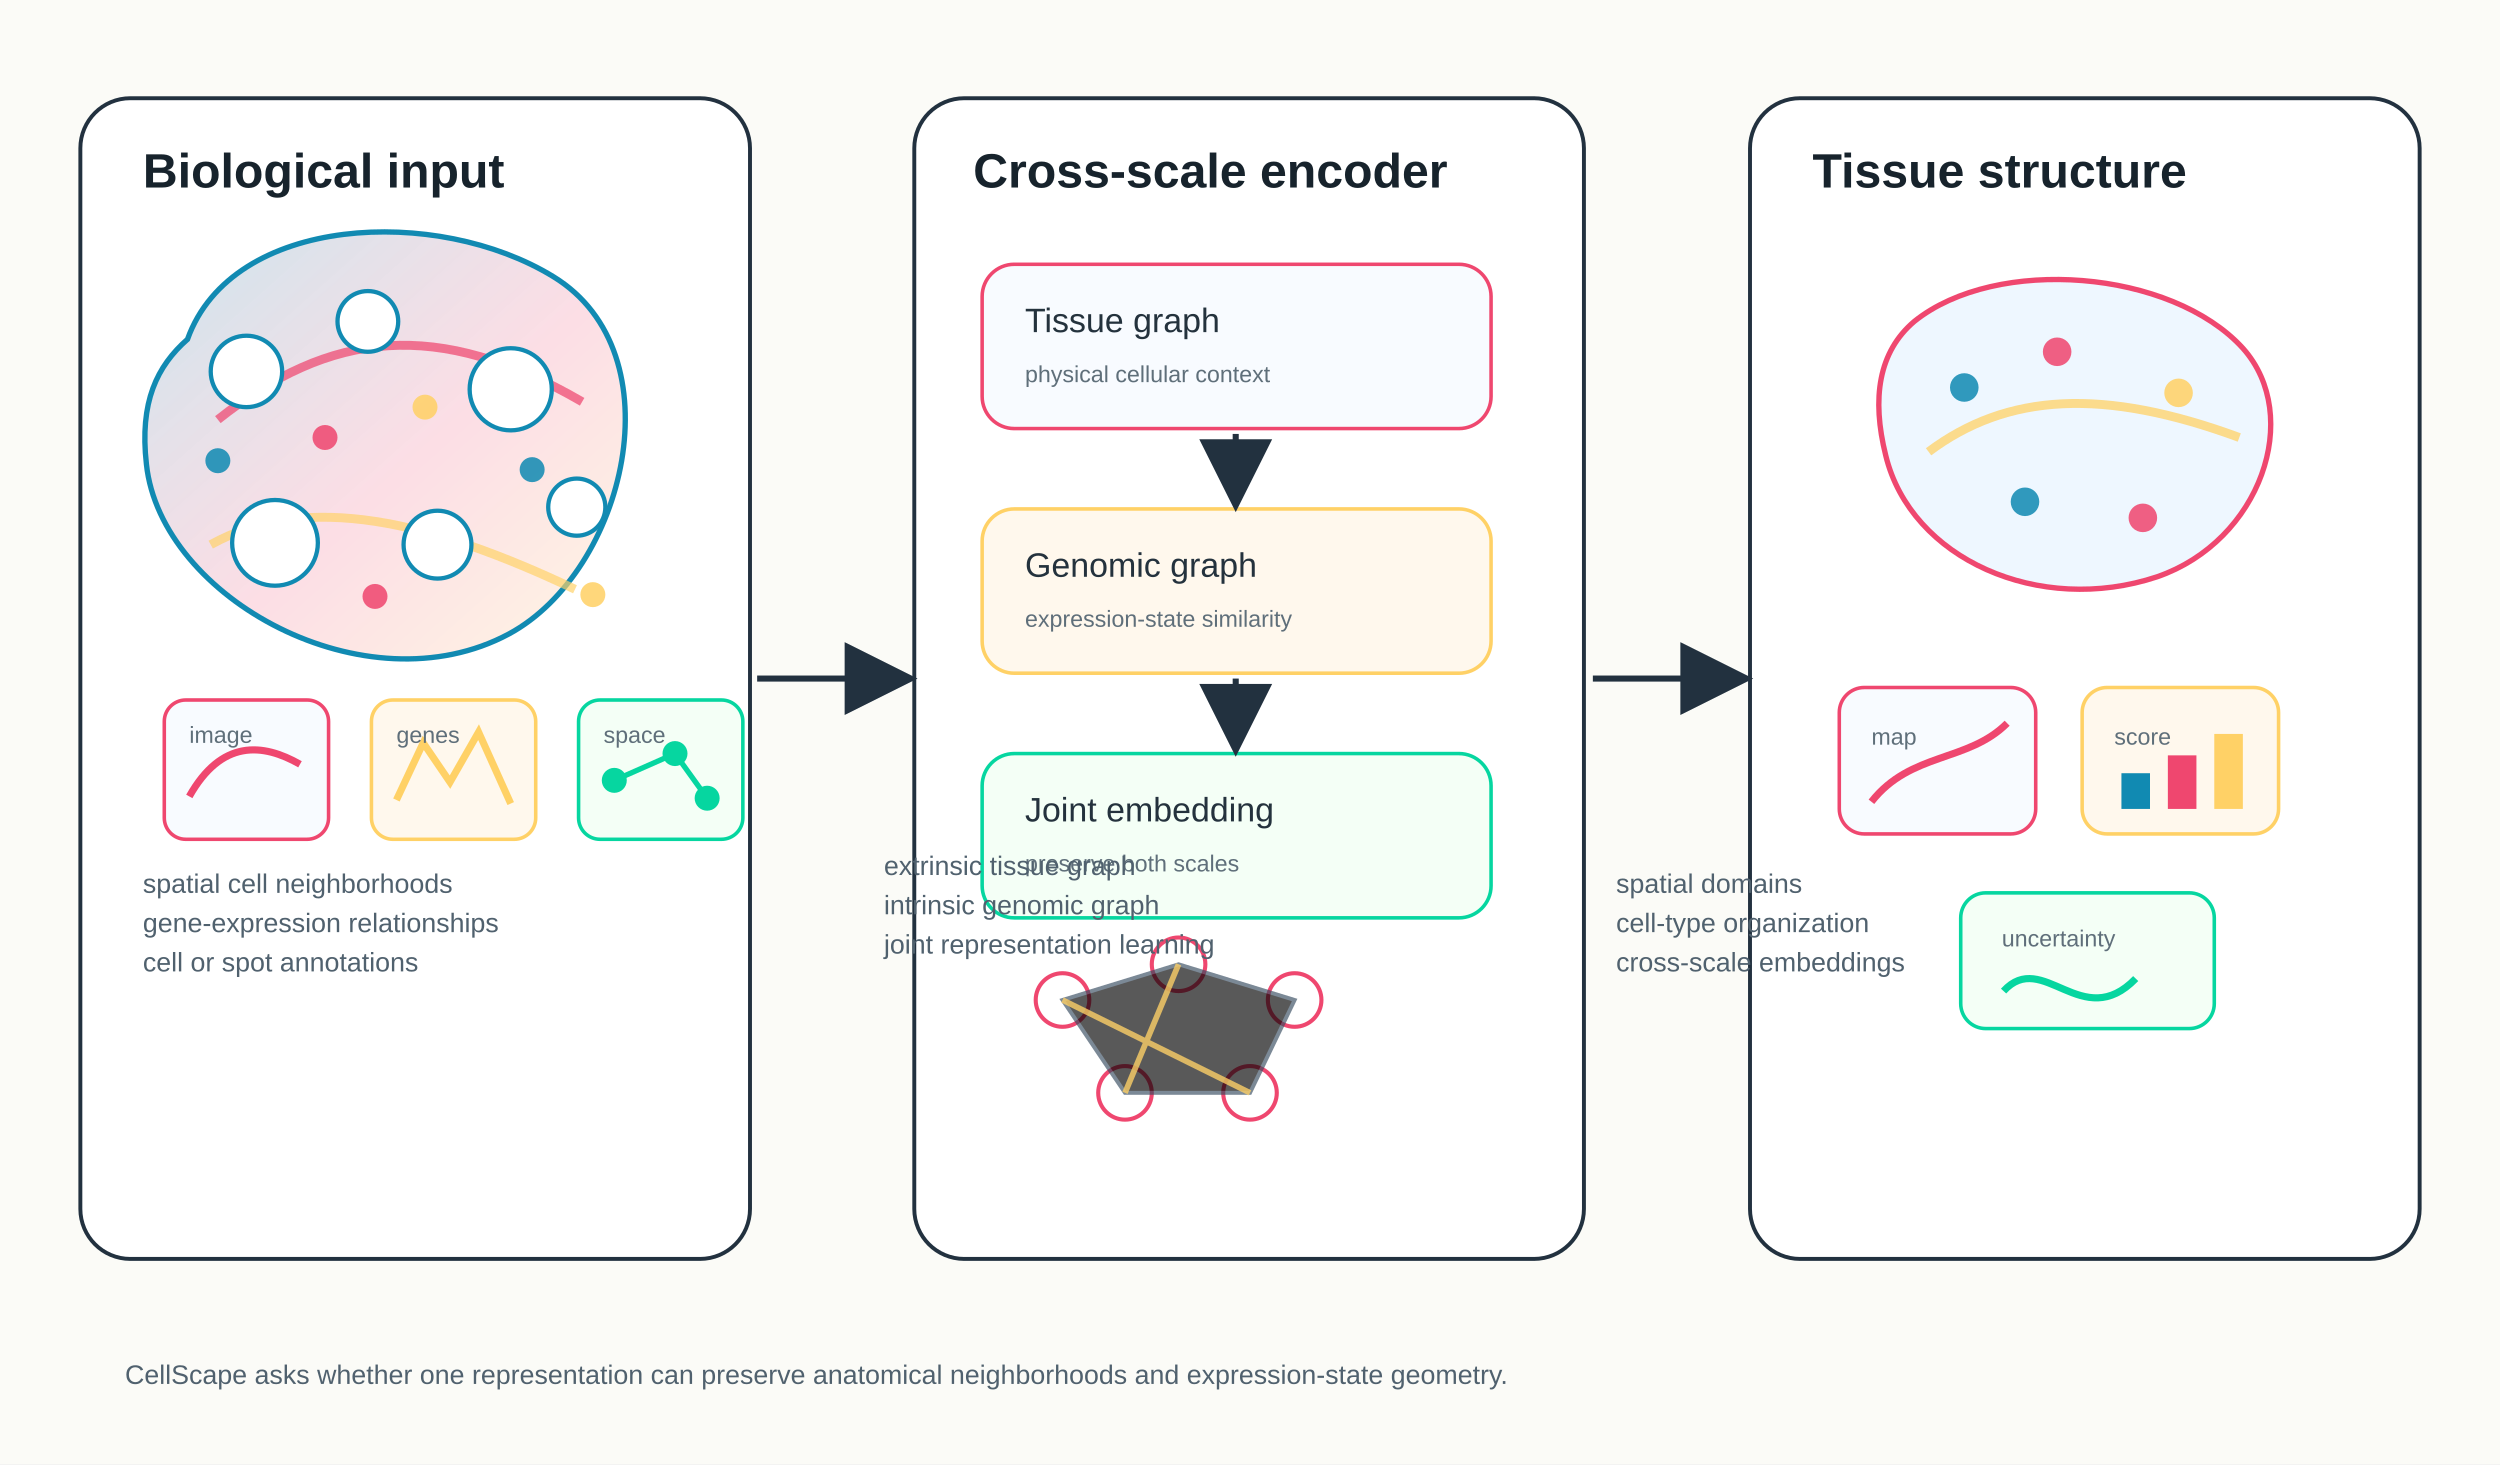
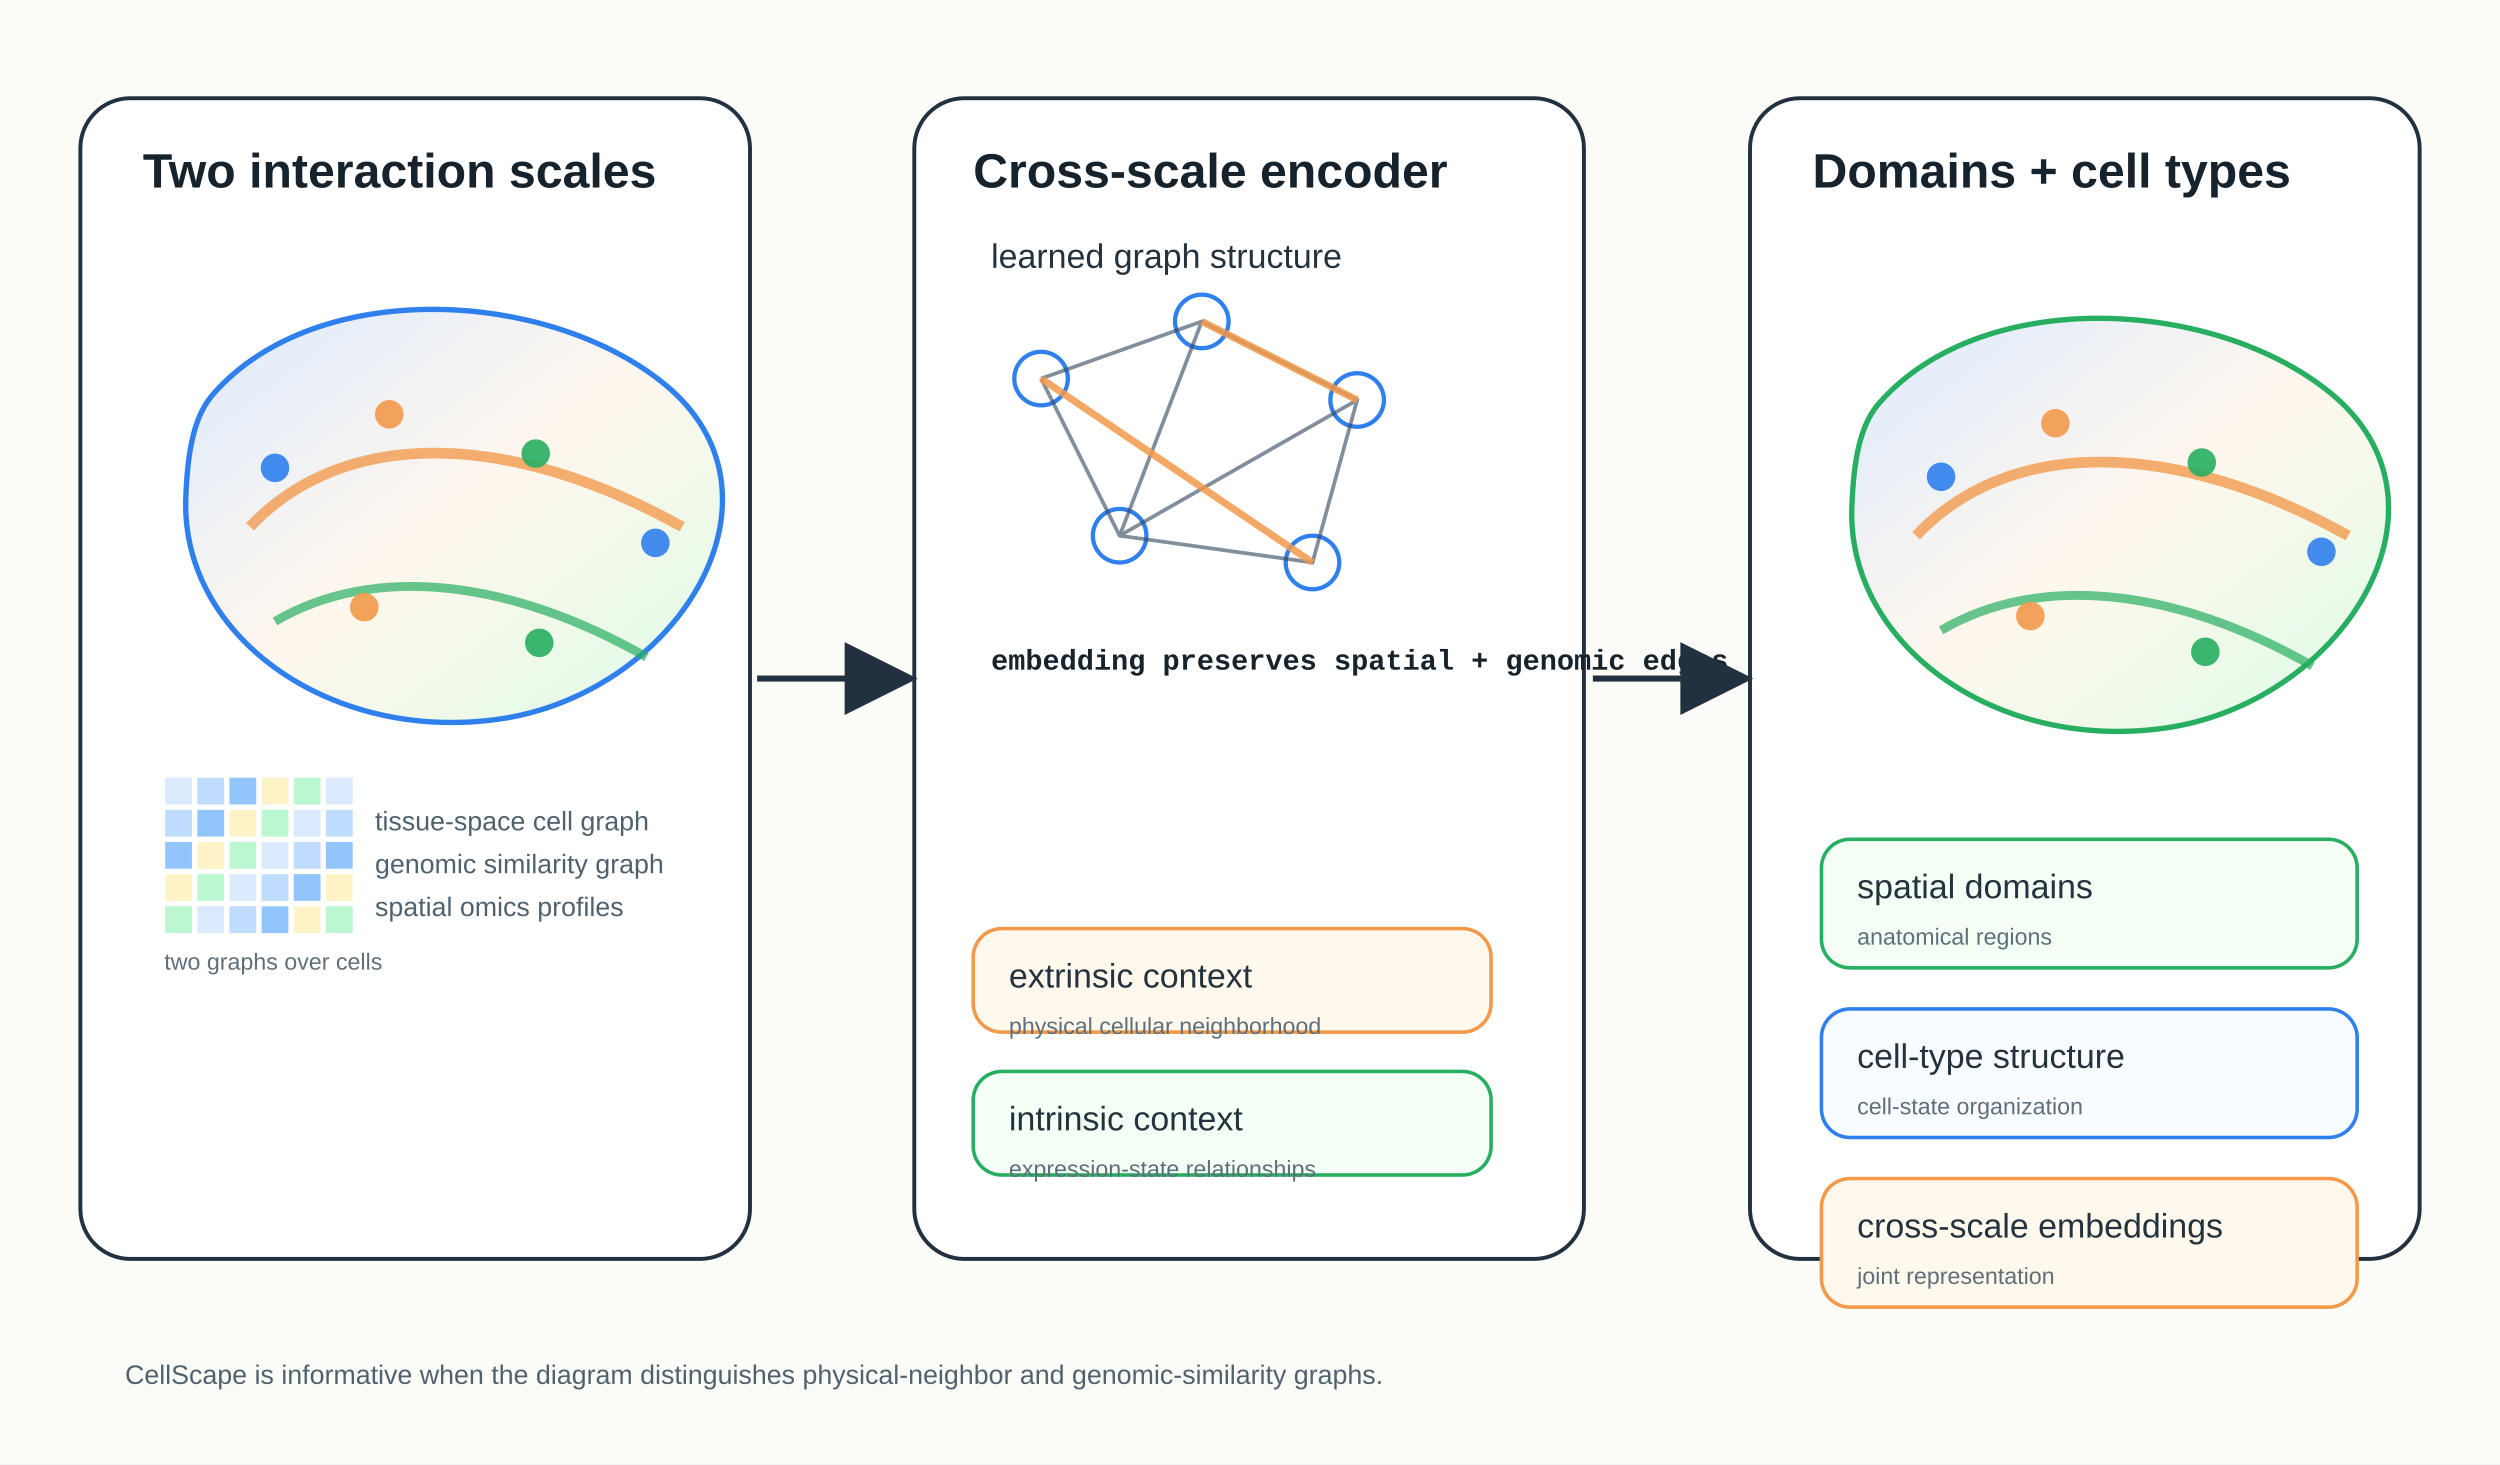
<svg xmlns="http://www.w3.org/2000/svg" width="1400" height="820" viewBox="0 0 1400 820" role="img" aria-labelledby="title desc">
  <defs>
-     <linearGradient id="tissueGrad" x1="0" x2="1" y1="0" y2="1">
-       <stop offset="0" stop-color="#118ab2" stop-opacity="0.22" />
-       <stop offset="0.55" stop-color="#ef476f" stop-opacity="0.18" />
-       <stop offset="1" stop-color="#ffd166" stop-opacity="0.18" />
-     </linearGradient>
-     <linearGradient id="latentGrad" x1="0" x2="1">
-       <stop offset="0" stop-color="#ef476f" stop-opacity="0.92" />
-       <stop offset="1" stop-color="#ffd166" stop-opacity="0.92" />
+     <linearGradient id="tissue" x1="0" x2="1" y1="0" y2="1">
+       <stop offset="0" stop-color="#dbeafe" />
+       <stop offset=".5" stop-color="#fff7ed" />
+       <stop offset="1" stop-color="#dcfce7" />
    </linearGradient>
    <marker id="arrow" markerWidth="12" markerHeight="12" refX="10" refY="6" orient="auto">
      <path d="M0,0 L12,6 L0,12 z" fill="#22313f" />
    </marker>
    <style>
-       .bg{fill:#fbfbf7}.panel{fill:#ffffff;stroke:#22313f;stroke-width:2.2}.h{font:700 27px Arial,sans-serif;fill:#17232c}.t{font:19px Arial,sans-serif;fill:#24323d}.s{font:15px Arial,sans-serif;fill:#50616e}.xs{font:13px Arial,sans-serif;fill:#5f6f7a}.arrow{stroke:#22313f;stroke-width:3.4;fill:none;marker-end:url(#arrow)}.cell{fill:#ffffff;stroke:#118ab2;stroke-width:2.4}.spot{fill:#118ab2;opacity:.86}.spot2{fill:#ef476f;opacity:.86}.spot3{fill:#ffd166;opacity:.86}.node{fill:#ffffff;stroke:#ef476f;stroke-width:2.3}.edge{stroke:#34495e;stroke-width:2.2;opacity:.65}.edge2{stroke:#ffd166;stroke-width:3.2;opacity:.78}.chip{fill:#f8fbff;stroke:#ef476f;stroke-width:2}.chip2{fill:#fff8ed;stroke:#ffd166;stroke-width:2}.chip3{fill:#f4fff6;stroke:#06d6a0;stroke-width:2}.latent{fill:url(#latentGrad);opacity:.86}.dash{stroke-dasharray:8 7}.thick{stroke-width:5}
+       .bg{fill:#fbfbf7}.panel{fill:#fff;stroke:#22313f;stroke-width:2.2}.h{font:700 27px Arial,sans-serif;fill:#17232c}.t{font:19px Arial,sans-serif;fill:#24323d}.s{font:15px Arial,sans-serif;fill:#50616e}.xs{font:13px Arial,sans-serif;fill:#5f6f7a}.formula{font:700 16px "Courier New",monospace;fill:#17232c}.arrow{stroke:#22313f;stroke-width:3.4;fill:none;marker-end:url(#arrow)}.arrow2{stroke:#22313f;stroke-width:3;fill:none;marker-end:url(#arrow)}.chip{fill:#f8fbff;stroke:#2f80ed;stroke-width:2}.chip2{fill:#fff8ed;stroke:#f2994a;stroke-width:2}.chip3{fill:#f4fff6;stroke:#27ae60;stroke-width:2}.spot{opacity:.9}.a{fill:#2f80ed}.b{fill:#f2994a}.c{fill:#27ae60}.node{fill:#fff;stroke-width:2.4}.blue{stroke:#2f80ed}.orange{stroke:#f2994a}.green{stroke:#27ae60}.soft{stroke:#7b61ff;stroke-width:2.2;opacity:.58;fill:none}.edge{stroke:#34495e;stroke-width:2.1;opacity:.62;fill:none}.strong{stroke:#f2994a;stroke-width:4;opacity:.85}
    </style>
  </defs>
  <rect class="bg" width="1400" height="820" />
  <rect class="panel" x="45" y="55" width="375" height="650" rx="28" />
  <rect class="panel" x="512" y="55" width="375" height="650" rx="28" />
  <rect class="panel" x="980" y="55" width="375" height="650" rx="28" />
-   <text class="h" x="80" y="105">Biological input</text>
+   <text class="h" x="80" y="105">Two interaction scales</text>
  <text class="h" x="545" y="105">Cross-scale encoder</text>
-   <text class="h" x="1015" y="105">Tissue structure</text>
-   <path d="M105 190 C130 120 245 115 310 155 C380 198 350 320 285 355 C205 398 90 335 82 260 C78 225 88 205 105 190 Z" fill="url(#tissueGrad)" stroke="#118ab2" stroke-width="3" />
-   <path d="M122 235 C185 185 245 178 326 225" stroke="#ef476f" stroke-width="5" fill="none" opacity=".72" />
-   <path d="M118 305 C172 275 242 292 322 330" stroke="#ffd166" stroke-width="5" fill="none" opacity=".68" />
-   <circle class="cell" cx="138" cy="208" r="20" />
-   <circle class="cell" cx="206" cy="180" r="17" />
-   <circle class="cell" cx="286" cy="218" r="23" />
-   <circle class="cell" cx="154" cy="304" r="24" />
-   <circle class="cell" cx="245" cy="305" r="19" />
-   <circle class="cell" cx="323" cy="284" r="16" />
-   <circle class="spot" cx="122" cy="258" r="7" />
-   <circle class="spot2" cx="182" cy="245" r="7" />
-   <circle class="spot3" cx="238" cy="228" r="7" />
-   <circle class="spot" cx="298" cy="263" r="7" />
-   <circle class="spot2" cx="210" cy="334" r="7" />
-   <circle class="spot3" cx="332" cy="333" r="7" />
-   <g transform="translate(92 392)">
-     <rect class="chip" x="0" y="0" width="92" height="78" rx="12" />
-     <path d="M14 54 C32 22 55 24 76 36" stroke="#ef476f" stroke-width="4" fill="none" />
-     <text class="xs" x="14" y="24">image</text>
-     <rect class="chip2" x="116" y="0" width="92" height="78" rx="12" />
-     <path d="M130 56 L145 24 L160 46 L176 18 L194 58" stroke="#ffd166" stroke-width="4" fill="none" />
-     <text class="xs" x="130" y="24">genes</text>
-     <rect class="chip3" x="232" y="0" width="92" height="78" rx="12" />
-     <circle cx="252" cy="45" r="7" fill="#06d6a0" />
-     <circle cx="286" cy="30" r="7" fill="#06d6a0" />
-     <circle cx="304" cy="55" r="7" fill="#06d6a0" />
-     <path d="M252 45 L286 30 L304 55" stroke="#06d6a0" stroke-width="3" fill="none" />
-     <text class="xs" x="246" y="24">space</text>
+   <text class="h" x="1015" y="105">Domains + cell types</text>
+   <g transform="translate(82 150)">
+     <path d="M38 70 C96 5 225 12 290 65 C365 126 300 235 202 252 C106 268 20 208 22 130 C23 101 27 82 38 70 Z" fill="url(#tissue)" stroke="#2f80ed" stroke-width="3" />
+     <path d="M58 145 C112 88 205 92 300 145" stroke="#f2994a" stroke-width="6" fill="none" opacity=".78" />
+     <path d="M72 198 C128 165 205 175 280 218" stroke="#27ae60" stroke-width="5" fill="none" opacity=".7" />
+     <circle class="spot a" cx="72" cy="112" r="8" />
+     <circle class="spot b" cx="136" cy="82" r="8" />
+     <circle class="spot c" cx="218" cy="104" r="8" />
+     <circle class="spot a" cx="285" cy="154" r="8" />
+     <circle class="spot b" cx="122" cy="190" r="8" />
+     <circle class="spot c" cx="220" cy="210" r="8" />
  </g>
-   <text class="s" x="80" y="500">spatial cell neighborhoods</text>
-   <text class="s" x="80" y="522">gene-expression relationships</text>
-   <text class="s" x="80" y="544">cell or spot annotations</text>
-   <path class="arrow" d="M424 380 C460 380 475 380 507 380" />
-   <g transform="translate(550 148)">
-     <rect class="chip" x="0" y="0" width="285" height="92" rx="18" />
-     <text class="t" x="24" y="38">Tissue graph</text>
-     <text class="xs" x="24" y="66">physical cellular context</text>
-     <rect class="chip2" x="0" y="137" width="285" height="92" rx="18" />
-     <text class="t" x="24" y="175">Genomic graph</text>
-     <text class="xs" x="24" y="203">expression-state similarity</text>
-     <rect class="chip3" x="0" y="274" width="285" height="92" rx="18" />
-     <text class="t" x="24" y="312">Joint embedding</text>
-     <text class="xs" x="24" y="340">preserve both scales</text>
-     <path class="arrow" d="M142 95 L142 132" />
-     <path class="arrow" d="M142 232 L142 269" />
+   <g>
+     <rect x="92" y="435" width="16" height="16" fill="#dbeafe" stroke="#fff" />
+     <rect x="110" y="435" width="16" height="16" fill="#bfdbfe" stroke="#fff" />
+     <rect x="128" y="435" width="16" height="16" fill="#93c5fd" stroke="#fff" />
+     <rect x="146" y="435" width="16" height="16" fill="#fef3c7" stroke="#fff" />
+     <rect x="164" y="435" width="16" height="16" fill="#bbf7d0" stroke="#fff" />
+     <rect x="182" y="435" width="16" height="16" fill="#dbeafe" stroke="#fff" />
+     <rect x="92" y="453" width="16" height="16" fill="#bfdbfe" stroke="#fff" />
+     <rect x="110" y="453" width="16" height="16" fill="#93c5fd" stroke="#fff" />
+     <rect x="128" y="453" width="16" height="16" fill="#fef3c7" stroke="#fff" />
+     <rect x="146" y="453" width="16" height="16" fill="#bbf7d0" stroke="#fff" />
+     <rect x="164" y="453" width="16" height="16" fill="#dbeafe" stroke="#fff" />
+     <rect x="182" y="453" width="16" height="16" fill="#bfdbfe" stroke="#fff" />
+     <rect x="92" y="471" width="16" height="16" fill="#93c5fd" stroke="#fff" />
+     <rect x="110" y="471" width="16" height="16" fill="#fef3c7" stroke="#fff" />
+     <rect x="128" y="471" width="16" height="16" fill="#bbf7d0" stroke="#fff" />
+     <rect x="146" y="471" width="16" height="16" fill="#dbeafe" stroke="#fff" />
+     <rect x="164" y="471" width="16" height="16" fill="#bfdbfe" stroke="#fff" />
+     <rect x="182" y="471" width="16" height="16" fill="#93c5fd" stroke="#fff" />
+     <rect x="92" y="489" width="16" height="16" fill="#fef3c7" stroke="#fff" />
+     <rect x="110" y="489" width="16" height="16" fill="#bbf7d0" stroke="#fff" />
+     <rect x="128" y="489" width="16" height="16" fill="#dbeafe" stroke="#fff" />
+     <rect x="146" y="489" width="16" height="16" fill="#bfdbfe" stroke="#fff" />
+     <rect x="164" y="489" width="16" height="16" fill="#93c5fd" stroke="#fff" />
+     <rect x="182" y="489" width="16" height="16" fill="#fef3c7" stroke="#fff" />
+     <rect x="92" y="507" width="16" height="16" fill="#bbf7d0" stroke="#fff" />
+     <rect x="110" y="507" width="16" height="16" fill="#dbeafe" stroke="#fff" />
+     <rect x="128" y="507" width="16" height="16" fill="#bfdbfe" stroke="#fff" />
+     <rect x="146" y="507" width="16" height="16" fill="#93c5fd" stroke="#fff" />
+     <rect x="164" y="507" width="16" height="16" fill="#fef3c7" stroke="#fff" />
+     <rect x="182" y="507" width="16" height="16" fill="#bbf7d0" stroke="#fff" />
+     <text class="xs" x="92" y="543">two graphs over cells</text>
  </g>
-   <g transform="translate(595 560)">
-     <circle class="node" cx="0" cy="0" r="15" />
-     <circle class="node" cx="65" cy="-20" r="15" />
-     <circle class="node" cx="130" cy="0" r="15" />
-     <circle class="node" cx="35" cy="52" r="15" />
-     <circle class="node" cx="105" cy="52" r="15" />
-     <path class="edge" d="M0 0 L65 -20 L130 0 L105 52 L35 52 Z" />
-     <path class="edge2" d="M0 0 L105 52 M65 -20 L35 52" />
+   <text class="s" x="210" y="465">tissue-space cell graph</text>
+   <text class="s" x="210" y="489">genomic similarity graph</text>
+   <text class="s" x="210" y="513">spatial omics profiles</text>
+   <path class="arrow" d="M424 380 C462 380 475 380 507 380" />
+   <g transform="translate(555 150)">
+     <text class="t" x="0" y="0">learned graph structure</text>
+     <circle class="node blue" cx="28" cy="62" r="15" />
+     <circle class="node blue" cx="118" cy="30" r="15" />
+     <circle class="node blue" cx="205" cy="74" r="15" />
+     <circle class="node blue" cx="72" cy="150" r="15" />
+     <circle class="node blue" cx="180" cy="165" r="15" />
+     <path class="edge" d="M28 62 L118 30 L205 74 L180 165 L72 150 L28 62 M118 30 L72 150 M205 74 L72 150" />
+     <path class="edge strong" d="M28 62 L180 165 M118 30 L205 74" />
+     <text class="formula" x="0" y="225">embedding preserves spatial + genomic edges</text>
  </g>
-   <text class="s" x="495" y="490">extrinsic tissue graph</text>
-   <text class="s" x="495" y="512">intrinsic genomic graph</text>
-   <text class="s" x="495" y="534">joint representation learning</text>
+   <rect class="chip2" x="545" y="520" width="290" height="58" rx="16" />
+   <text class="t" x="565" y="553">extrinsic context</text>
+   <text class="xs" x="565" y="579">physical cellular neighborhood</text>
+   <rect class="chip3" x="545" y="600" width="290" height="58" rx="16" />
+   <text class="t" x="565" y="633">intrinsic context</text>
+   <text class="xs" x="565" y="659">expression-state relationships</text>
  <path class="arrow" d="M892 380 C930 380 945 380 975 380" />
-   <g transform="translate(1030 135)">
-     <path d="M42 45 C88 8 186 16 226 60 C260 98 236 168 178 188 C112 210 40 178 26 120 C18 88 22 62 42 45 Z" fill="#eef7ff" stroke="#ef476f" stroke-width="3" />
-     <path d="M50 118 C94 85 148 82 224 110" stroke="#ffd166" stroke-width="5" fill="none" opacity=".75" />
-     <circle class="spot" cx="70" cy="82" r="8" />
-     <circle class="spot2" cx="122" cy="62" r="8" />
-     <circle class="spot3" cx="190" cy="85" r="8" />
-     <circle class="spot" cx="104" cy="146" r="8" />
-     <circle class="spot2" cx="170" cy="155" r="8" />
-     <rect class="chip" x="0" y="250" width="110" height="82" rx="14" />
-     <text class="xs" x="18" y="282">map</text>
-     <path d="M18 314 C40 286 72 292 94 270" stroke="#ef476f" stroke-width="4" fill="none" />
-     <rect class="chip2" x="136" y="250" width="110" height="82" rx="14" />
-     <text class="xs" x="154" y="282">score</text>
-     <rect x="158" y="298" width="16" height="20" fill="#118ab2" />
-     <rect x="184" y="288" width="16" height="30" fill="#ef476f" />
-     <rect x="210" y="276" width="16" height="42" fill="#ffd166" />
-     <rect class="chip3" x="68" y="365" width="142" height="76" rx="14" />
-     <text class="xs" x="91" y="395">uncertainty</text>
-     <path d="M92 420 C114 396 136 444 166 413" stroke="#06d6a0" stroke-width="4" fill="none" />
+   <g transform="translate(1015 155)">
+     <g transform="translate(0 0)">
+       <path d="M38 70 C96 5 225 12 290 65 C365 126 300 235 202 252 C106 268 20 208 22 130 C23 101 27 82 38 70 Z" fill="url(#tissue)" stroke="#27ae60" stroke-width="3" />
+       <path d="M58 145 C112 88 205 92 300 145" stroke="#f2994a" stroke-width="6" fill="none" opacity=".78" />
+       <path d="M72 198 C128 165 205 175 280 218" stroke="#27ae60" stroke-width="5" fill="none" opacity=".7" />
+       <circle class="spot a" cx="72" cy="112" r="8" />
+       <circle class="spot b" cx="136" cy="82" r="8" />
+       <circle class="spot c" cx="218" cy="104" r="8" />
+       <circle class="spot a" cx="285" cy="154" r="8" />
+       <circle class="spot b" cx="122" cy="190" r="8" />
+       <circle class="spot c" cx="220" cy="210" r="8" />
+     </g>
+     <rect class="chip3" x="5" y="315" width="300" height="72" rx="16" />
+     <text class="t" x="25" y="348">spatial domains</text>
+     <text class="xs" x="25" y="374">anatomical regions</text>
+     <rect class="chip" x="5" y="410" width="300" height="72" rx="16" />
+     <text class="t" x="25" y="443">cell-type structure</text>
+     <text class="xs" x="25" y="469">cell-state organization</text>
+     <rect class="chip2" x="5" y="505" width="300" height="72" rx="16" />
+     <text class="t" x="25" y="538">cross-scale embeddings</text>
+     <text class="xs" x="25" y="564">joint representation</text>
  </g>
-   <text class="s" x="905" y="500">spatial domains</text>
-   <text class="s" x="905" y="522">cell-type organization</text>
-   <text class="s" x="905" y="544">cross-scale embeddings</text>
-   <text class="s" x="70" y="775">CellScape asks whether one representation can preserve anatomical neighborhoods and expression-state geometry.</text>
+   <text class="s" x="70" y="775">CellScape is informative when the diagram distinguishes physical-neighbor and genomic-similarity graphs.</text>
</svg>
